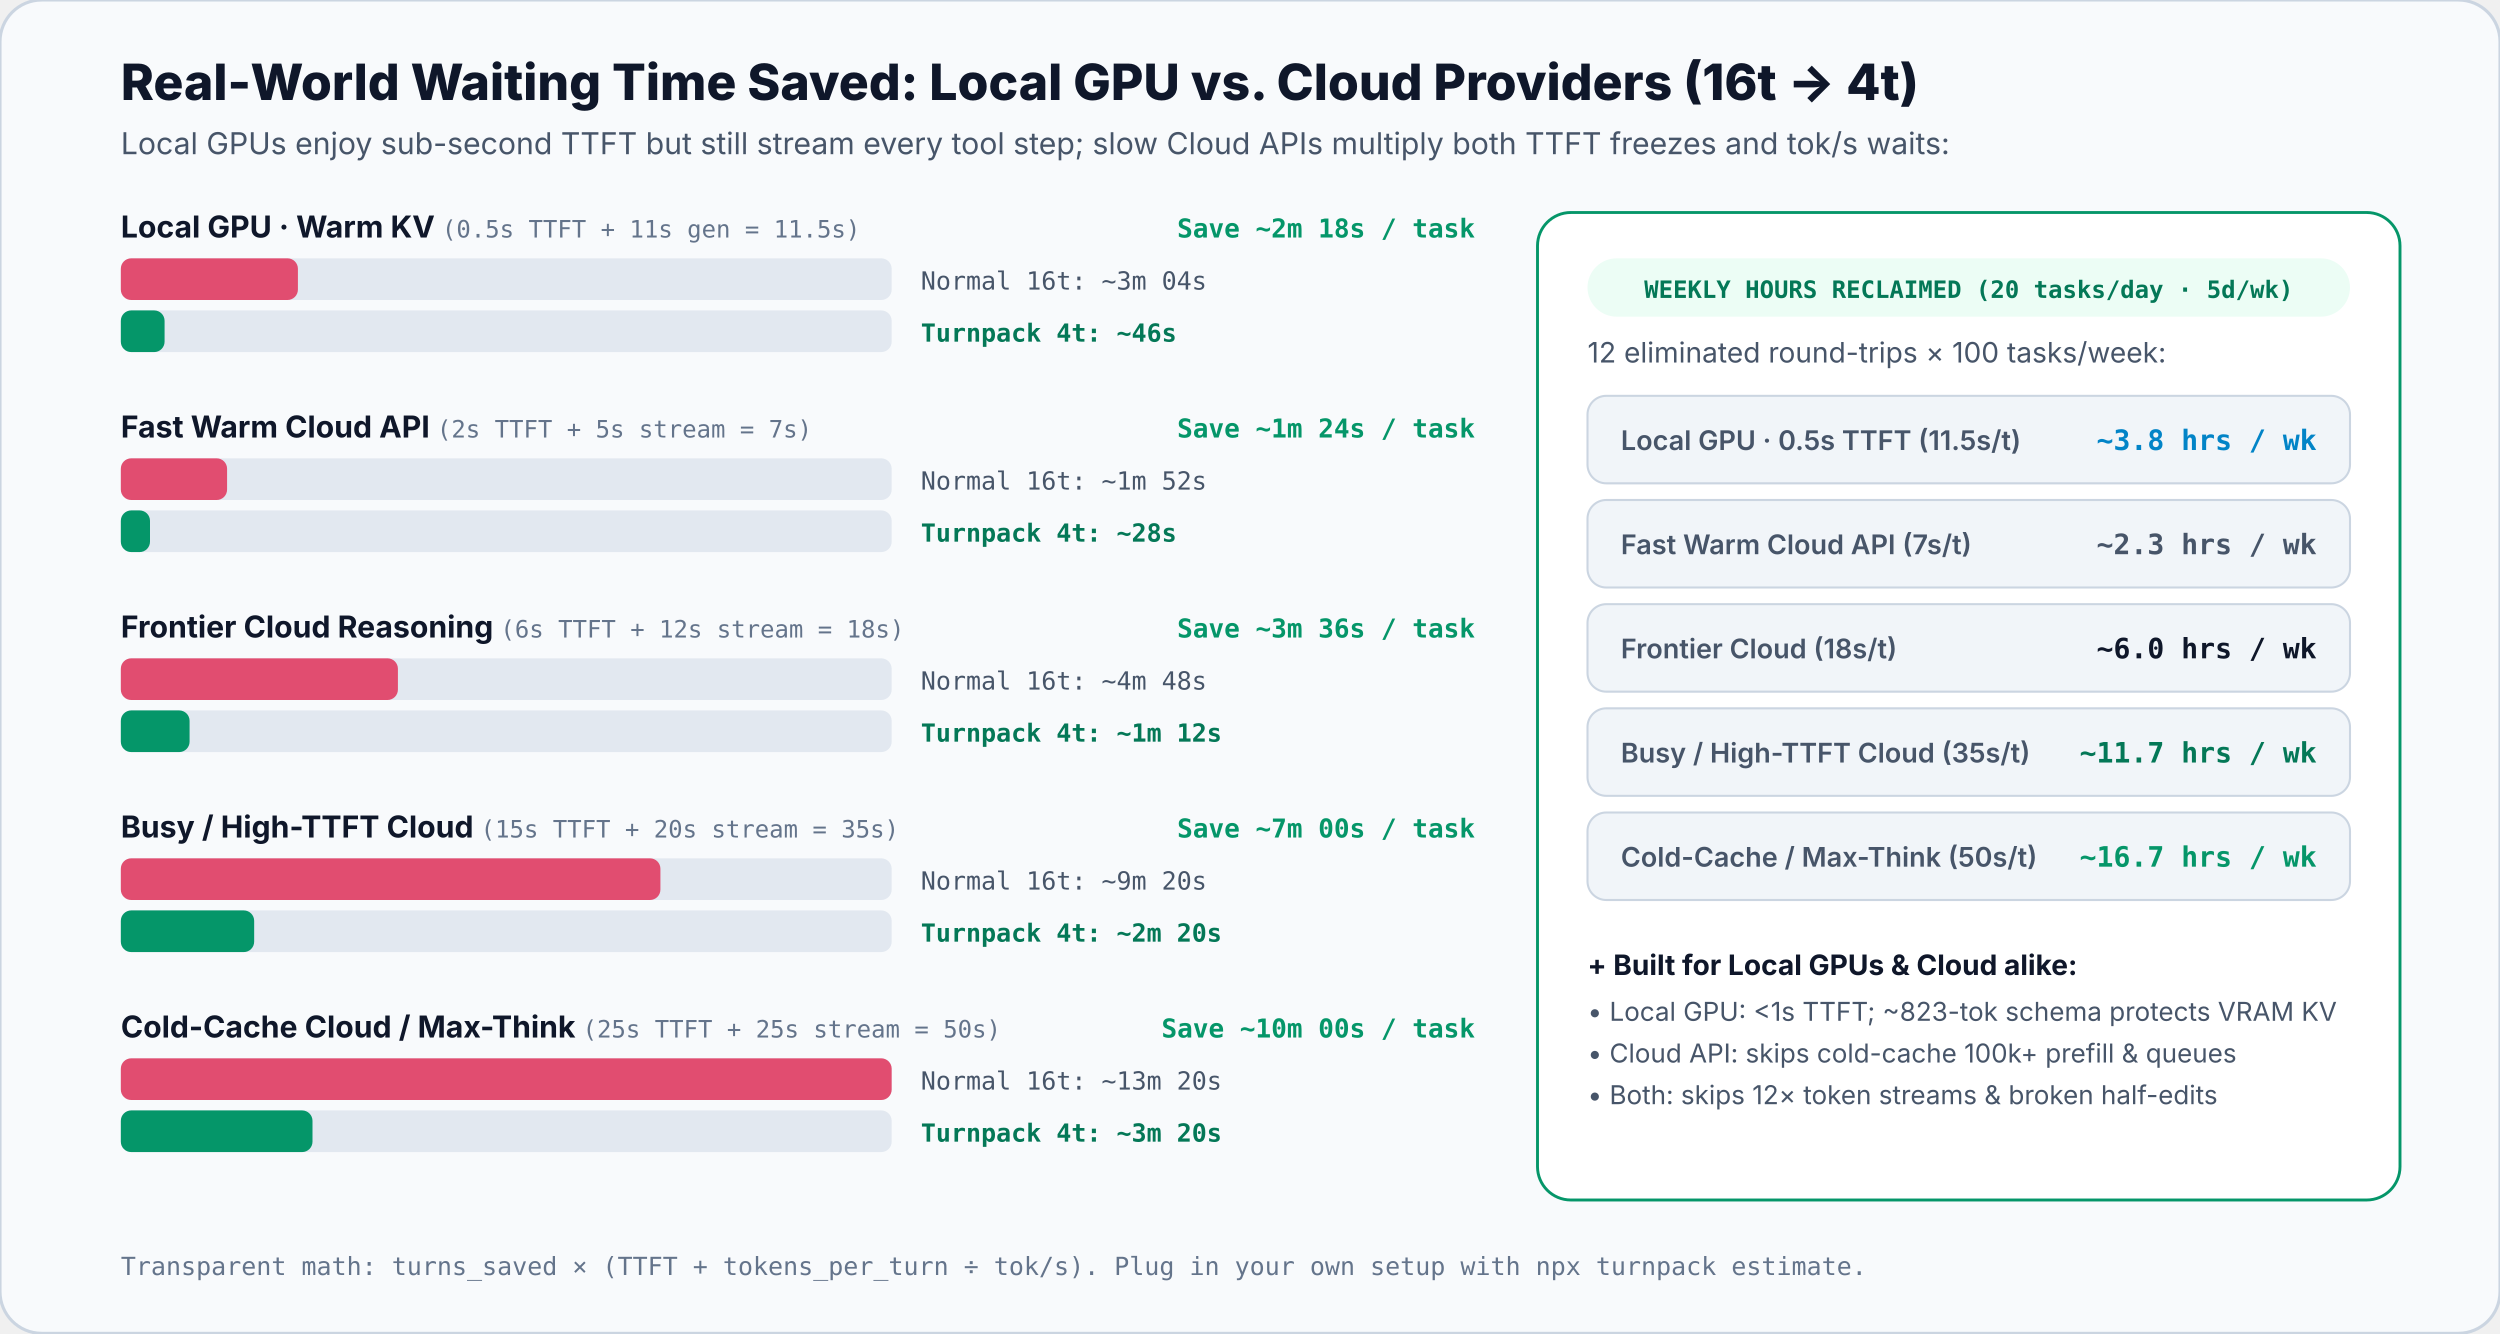
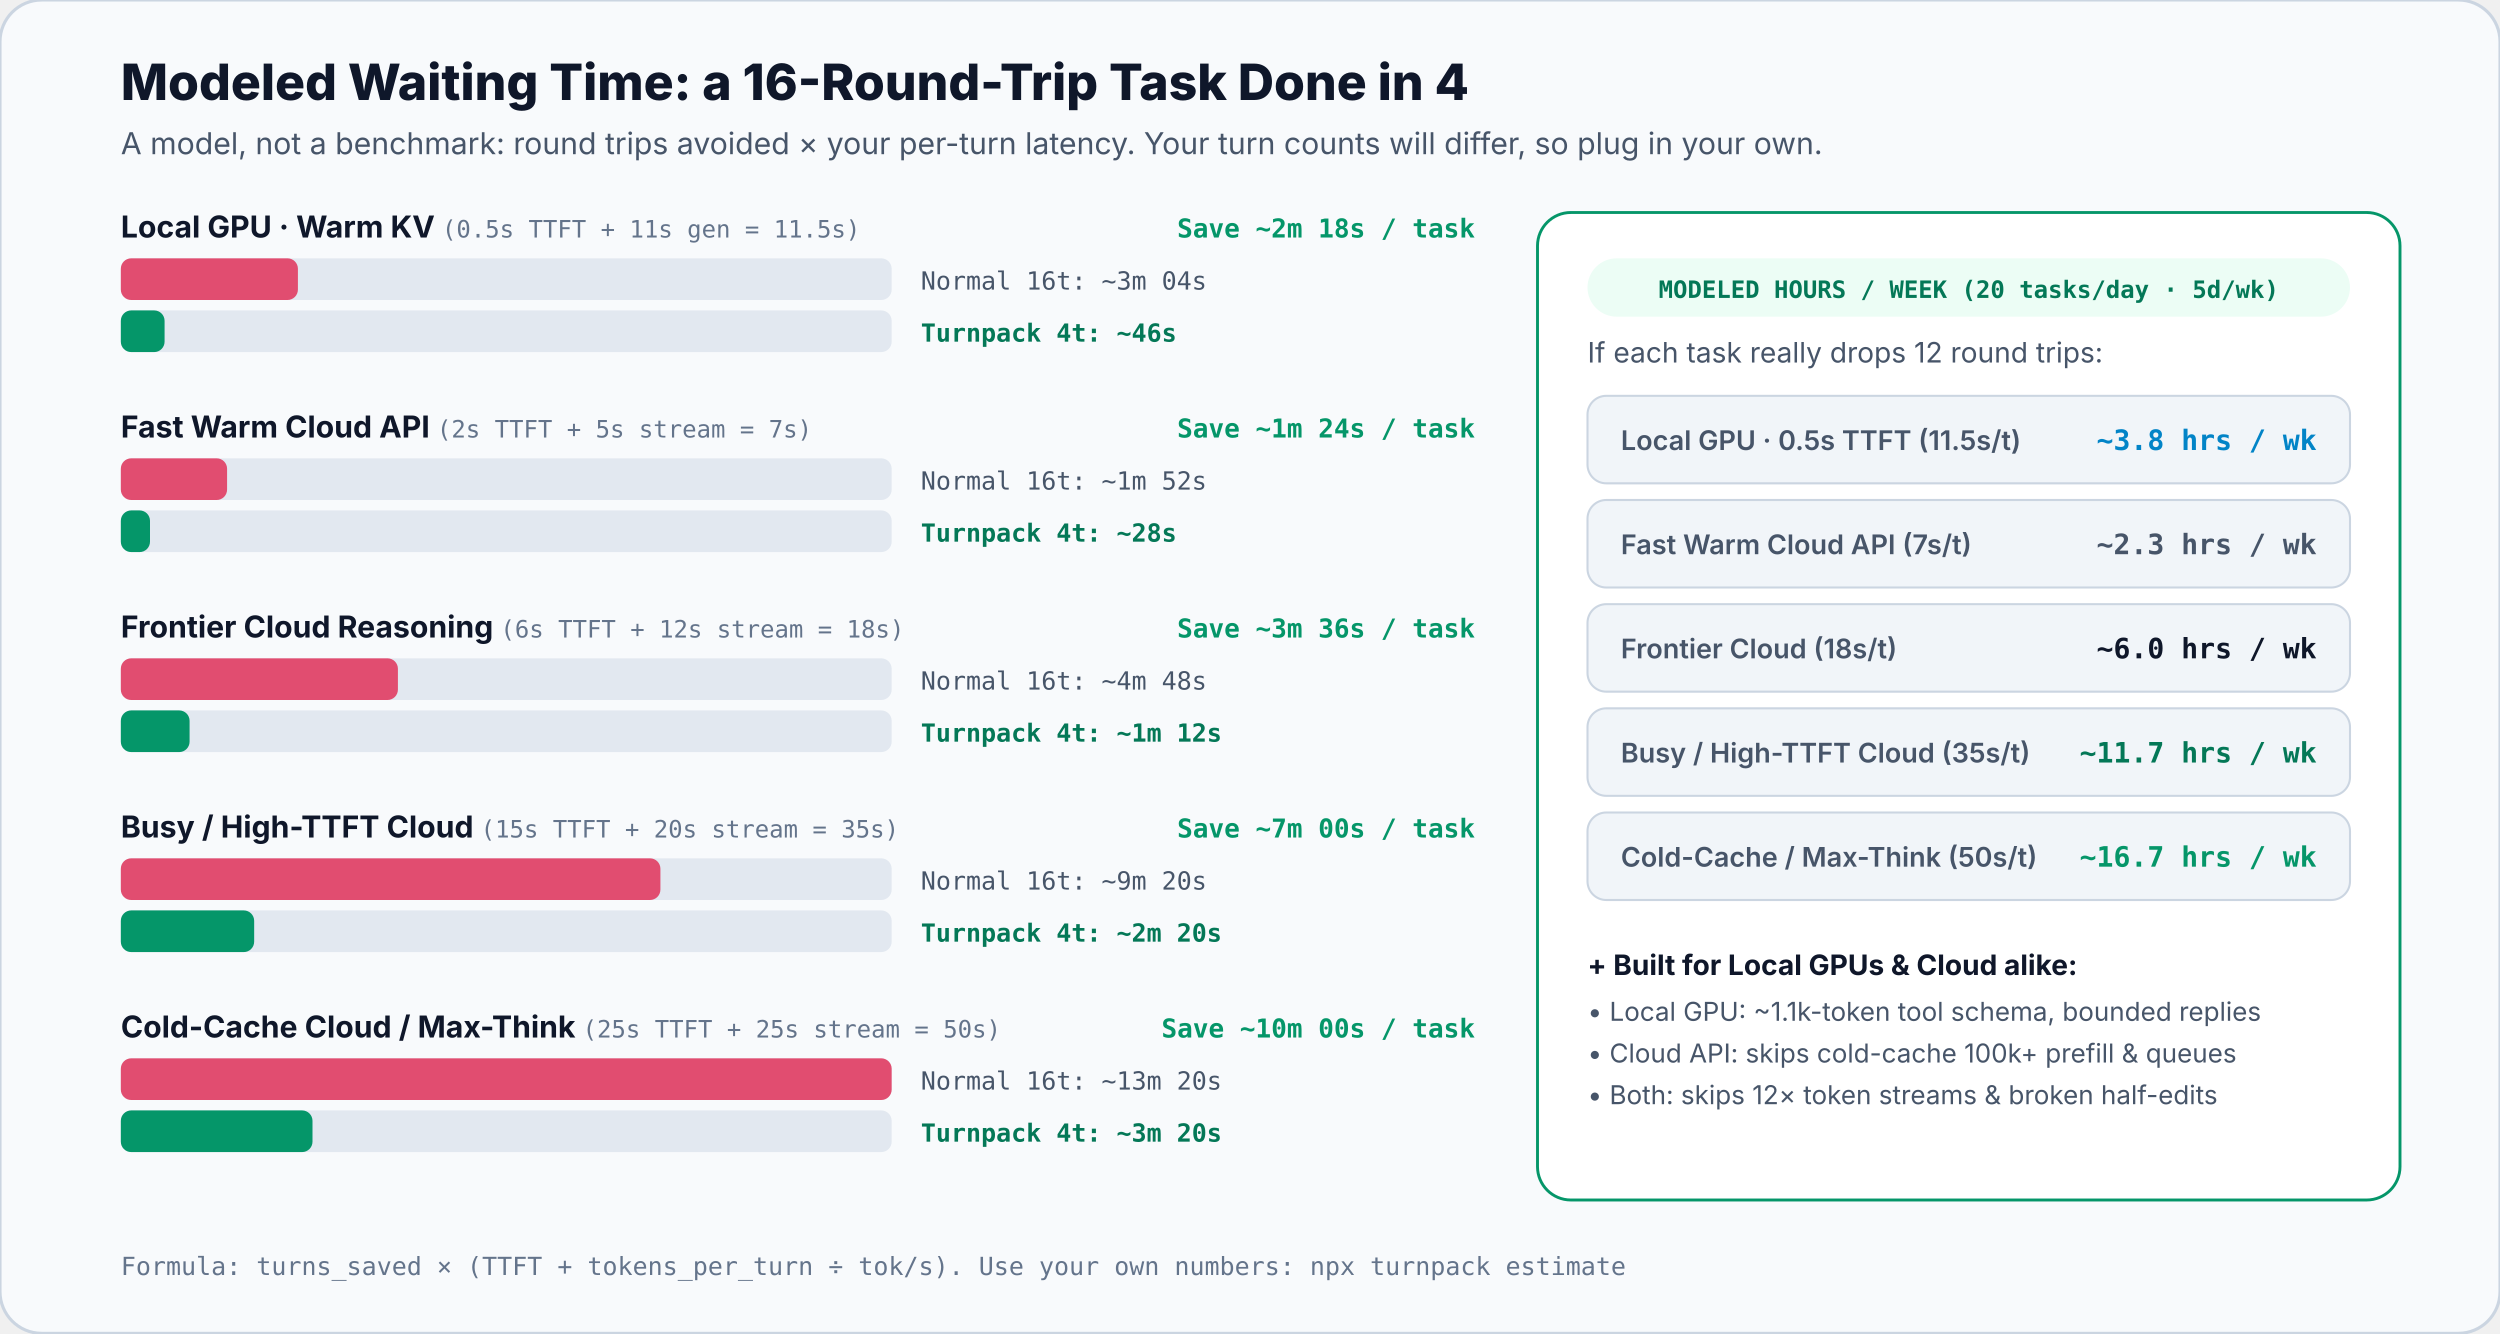
<svg xmlns="http://www.w3.org/2000/svg" viewBox="0 0 1200 640" width="1200" height="640" role="img" aria-label="Time saved across Local GPU warm KV cache and Cloud TTFT speeds">
  <rect width="1200" height="640" rx="20" fill="#F8FAFC" stroke="#CBD5E1" stroke-width="1.5" />
-   <text x="58" y="48" fill="#0F172A" font-family="Inter, -apple-system, BlinkMacSystemFont, 'Segoe UI', Roboto, sans-serif" font-size="24" font-weight="800">Real-World Waiting Time Saved: Local GPU vs. Cloud Providers (16t → 4t)</text>
-   <text x="58" y="74" fill="#475569" font-family="Inter, -apple-system, BlinkMacSystemFont, 'Segoe UI', Roboto, sans-serif" font-size="14.5">Local GPUs enjoy sub-second TTFT but still stream every tool step; slow Cloud APIs multiply both TTFT freezes and tok/s waits:</text>
+   <text x="58" y="48" fill="#0F172A" font-family="Inter, -apple-system, BlinkMacSystemFont, 'Segoe UI', Roboto, sans-serif" font-size="24" font-weight="800">Modeled Waiting Time: a 16-Round-Trip Task Done in 4</text>
+   <text x="58" y="74" fill="#475569" font-family="Inter, -apple-system, BlinkMacSystemFont, 'Segoe UI', Roboto, sans-serif" font-size="14.5">A model, not a benchmark: round trips avoided × your per-turn latency. Your turn counts will differ, so plug in your own.</text>
  <text x="58" y="114" fill="#0F172A" font-family="Inter, -apple-system, BlinkMacSystemFont, 'Segoe UI', Roboto, sans-serif" font-size="14.5" font-weight="700">Local GPU · Warm KV <tspan fill="#64748B" font-family="ui-monospace, SFMono-Regular, Menlo, Consolas, monospace" font-size="11.5" font-weight="500">(0.5s TTFT + 11s gen = 11.5s)</tspan>
  </text>
  <text x="708" y="114" text-anchor="end" fill="#059669" font-family="ui-monospace, SFMono-Regular, Menlo, Consolas, monospace" font-size="12.5" font-weight="700">Save ~2m 18s / task</text>
  <rect x="58" y="124" width="370" height="20" rx="5" fill="#E2E8F0" />
  <rect x="58" y="124" width="85" height="20" rx="5" fill="#E11D48" opacity="0.76" />
  <text x="442" y="139" fill="#475569" font-family="ui-monospace, SFMono-Regular, Menlo, Consolas, monospace" font-size="12">Normal 16t: ~3m 04s</text>
  <rect x="58" y="149" width="370" height="20" rx="5" fill="#E2E8F0" />
  <rect x="58" y="149" width="21" height="20" rx="5" fill="#059669" />
  <text x="442" y="164" fill="#047857" font-family="ui-monospace, SFMono-Regular, Menlo, Consolas, monospace" font-size="12" font-weight="700">Turnpack 4t: ~46s</text>
  <text x="58" y="210" fill="#0F172A" font-family="Inter, -apple-system, BlinkMacSystemFont, 'Segoe UI', Roboto, sans-serif" font-size="14.5" font-weight="700">Fast Warm Cloud API <tspan fill="#64748B" font-family="ui-monospace, SFMono-Regular, Menlo, Consolas, monospace" font-size="11.5" font-weight="500">(2s TTFT + 5s stream = 7s)</tspan>
  </text>
  <text x="708" y="210" text-anchor="end" fill="#059669" font-family="ui-monospace, SFMono-Regular, Menlo, Consolas, monospace" font-size="12.5" font-weight="700">Save ~1m 24s / task</text>
  <rect x="58" y="220" width="370" height="20" rx="5" fill="#E2E8F0" />
  <rect x="58" y="220" width="51" height="20" rx="5" fill="#E11D48" opacity="0.76" />
  <text x="442" y="235" fill="#475569" font-family="ui-monospace, SFMono-Regular, Menlo, Consolas, monospace" font-size="12">Normal 16t: ~1m 52s</text>
  <rect x="58" y="245" width="370" height="20" rx="5" fill="#E2E8F0" />
  <rect x="58" y="245" width="14" height="20" rx="5" fill="#059669" />
  <text x="442" y="260" fill="#047857" font-family="ui-monospace, SFMono-Regular, Menlo, Consolas, monospace" font-size="12" font-weight="700">Turnpack 4t: ~28s</text>
  <text x="58" y="306" fill="#0F172A" font-family="Inter, -apple-system, BlinkMacSystemFont, 'Segoe UI', Roboto, sans-serif" font-size="14.5" font-weight="700">Frontier Cloud Reasoning <tspan fill="#64748B" font-family="ui-monospace, SFMono-Regular, Menlo, Consolas, monospace" font-size="11.5" font-weight="500">(6s TTFT + 12s stream = 18s)</tspan>
  </text>
  <text x="708" y="306" text-anchor="end" fill="#059669" font-family="ui-monospace, SFMono-Regular, Menlo, Consolas, monospace" font-size="12.5" font-weight="700">Save ~3m 36s / task</text>
  <rect x="58" y="316" width="370" height="20" rx="5" fill="#E2E8F0" />
  <rect x="58" y="316" width="133" height="20" rx="5" fill="#E11D48" opacity="0.76" />
  <text x="442" y="331" fill="#475569" font-family="ui-monospace, SFMono-Regular, Menlo, Consolas, monospace" font-size="12">Normal 16t: ~4m 48s</text>
  <rect x="58" y="341" width="370" height="20" rx="5" fill="#E2E8F0" />
  <rect x="58" y="341" width="33" height="20" rx="5" fill="#059669" />
  <text x="442" y="356" fill="#047857" font-family="ui-monospace, SFMono-Regular, Menlo, Consolas, monospace" font-size="12" font-weight="700">Turnpack 4t: ~1m 12s</text>
  <text x="58" y="402" fill="#0F172A" font-family="Inter, -apple-system, BlinkMacSystemFont, 'Segoe UI', Roboto, sans-serif" font-size="14.5" font-weight="700">Busy / High-TTFT Cloud <tspan fill="#64748B" font-family="ui-monospace, SFMono-Regular, Menlo, Consolas, monospace" font-size="11.5" font-weight="500">(15s TTFT + 20s stream = 35s)</tspan>
  </text>
  <text x="708" y="402" text-anchor="end" fill="#059669" font-family="ui-monospace, SFMono-Regular, Menlo, Consolas, monospace" font-size="12.5" font-weight="700">Save ~7m 00s / task</text>
  <rect x="58" y="412" width="370" height="20" rx="5" fill="#E2E8F0" />
  <rect x="58" y="412" width="259" height="20" rx="5" fill="#E11D48" opacity="0.76" />
  <text x="442" y="427" fill="#475569" font-family="ui-monospace, SFMono-Regular, Menlo, Consolas, monospace" font-size="12">Normal 16t: ~9m 20s</text>
  <rect x="58" y="437" width="370" height="20" rx="5" fill="#E2E8F0" />
  <rect x="58" y="437" width="64" height="20" rx="5" fill="#059669" />
  <text x="442" y="452" fill="#047857" font-family="ui-monospace, SFMono-Regular, Menlo, Consolas, monospace" font-size="12" font-weight="700">Turnpack 4t: ~2m 20s</text>
  <text x="58" y="498" fill="#0F172A" font-family="Inter, -apple-system, BlinkMacSystemFont, 'Segoe UI', Roboto, sans-serif" font-size="14.5" font-weight="700">Cold-Cache Cloud / Max-Think <tspan fill="#64748B" font-family="ui-monospace, SFMono-Regular, Menlo, Consolas, monospace" font-size="11.5" font-weight="500">(25s TTFT + 25s stream = 50s)</tspan>
  </text>
  <text x="708" y="498" text-anchor="end" fill="#059669" font-family="ui-monospace, SFMono-Regular, Menlo, Consolas, monospace" font-size="12.5" font-weight="700">Save ~10m 00s / task</text>
  <rect x="58" y="508" width="370" height="20" rx="5" fill="#E2E8F0" />
  <rect x="58" y="508" width="370" height="20" rx="5" fill="#E11D48" opacity="0.76" />
  <text x="442" y="523" fill="#475569" font-family="ui-monospace, SFMono-Regular, Menlo, Consolas, monospace" font-size="12">Normal 16t: ~13m 20s</text>
  <rect x="58" y="533" width="370" height="20" rx="5" fill="#E2E8F0" />
  <rect x="58" y="533" width="92" height="20" rx="5" fill="#059669" />
  <text x="442" y="548" fill="#047857" font-family="ui-monospace, SFMono-Regular, Menlo, Consolas, monospace" font-size="12" font-weight="700">Turnpack 4t: ~3m 20s</text>
  <rect x="738" y="102" width="414" height="474" rx="16" fill="#FFFFFF" stroke="#059669" stroke-width="1.4" />
  <rect x="762" y="124" width="366" height="28" rx="14" fill="#ECFDF5" />
-   <text x="945" y="143" text-anchor="middle" fill="#047857" font-family="ui-monospace, SFMono-Regular, Menlo, Consolas, monospace" font-size="11.5" font-weight="700">WEEKLY HOURS RECLAIMED (20 tasks/day · 5d/wk)</text>
-   <text x="762" y="174" fill="#475569" font-family="Inter, -apple-system, BlinkMacSystemFont, 'Segoe UI', Roboto, sans-serif" font-size="13.5">12 eliminated round-trips × 100 tasks/week:</text>
+   <text x="945" y="143" text-anchor="middle" fill="#047857" font-family="ui-monospace, SFMono-Regular, Menlo, Consolas, monospace" font-size="11.5" font-weight="700">MODELED HOURS / WEEK (20 tasks/day · 5d/wk)</text>
+   <text x="762" y="174" fill="#475569" font-family="Inter, -apple-system, BlinkMacSystemFont, 'Segoe UI', Roboto, sans-serif" font-size="13.5">If each task really drops 12 round trips:</text>
  <rect x="762" y="190" width="366" height="42" rx="9" fill="#F1F5F9" stroke="#CBD5E1" stroke-width="1" />
  <text x="778" y="216" fill="#475569" font-family="Inter, -apple-system, BlinkMacSystemFont, 'Segoe UI', Roboto, sans-serif" font-size="13" font-weight="600">Local GPU · 0.5s TTFT (11.5s/t)</text>
  <text x="1112" y="216" text-anchor="end" fill="#0284C7" font-family="ui-monospace, SFMono-Regular, Menlo, Consolas, monospace" font-size="13.5" font-weight="700">~3.8 hrs / wk</text>
  <rect x="762" y="240" width="366" height="42" rx="9" fill="#F1F5F9" stroke="#CBD5E1" stroke-width="1" />
  <text x="778" y="266" fill="#475569" font-family="Inter, -apple-system, BlinkMacSystemFont, 'Segoe UI', Roboto, sans-serif" font-size="13" font-weight="600">Fast Warm Cloud API (7s/t)</text>
  <text x="1112" y="266" text-anchor="end" fill="#475569" font-family="ui-monospace, SFMono-Regular, Menlo, Consolas, monospace" font-size="13.5" font-weight="700">~2.3 hrs / wk</text>
  <rect x="762" y="290" width="366" height="42" rx="9" fill="#F1F5F9" stroke="#CBD5E1" stroke-width="1" />
  <text x="778" y="316" fill="#475569" font-family="Inter, -apple-system, BlinkMacSystemFont, 'Segoe UI', Roboto, sans-serif" font-size="13" font-weight="600">Frontier Cloud (18s/t)</text>
  <text x="1112" y="316" text-anchor="end" fill="#0F172A" font-family="ui-monospace, SFMono-Regular, Menlo, Consolas, monospace" font-size="13.5" font-weight="700">~6.0 hrs / wk</text>
  <rect x="762" y="340" width="366" height="42" rx="9" fill="#F1F5F9" stroke="#CBD5E1" stroke-width="1" />
  <text x="778" y="366" fill="#475569" font-family="Inter, -apple-system, BlinkMacSystemFont, 'Segoe UI', Roboto, sans-serif" font-size="13" font-weight="600">Busy / High-TTFT Cloud (35s/t)</text>
  <text x="1112" y="366" text-anchor="end" fill="#047857" font-family="ui-monospace, SFMono-Regular, Menlo, Consolas, monospace" font-size="13.5" font-weight="700">~11.7 hrs / wk</text>
  <rect x="762" y="390" width="366" height="42" rx="9" fill="#F1F5F9" stroke="#CBD5E1" stroke-width="1" />
  <text x="778" y="416" fill="#475569" font-family="Inter, -apple-system, BlinkMacSystemFont, 'Segoe UI', Roboto, sans-serif" font-size="13" font-weight="600">Cold-Cache / Max-Think (50s/t)</text>
  <text x="1112" y="416" text-anchor="end" fill="#059669" font-family="ui-monospace, SFMono-Regular, Menlo, Consolas, monospace" font-size="13.5" font-weight="700">~16.7 hrs / wk</text>
  <text x="762" y="468" fill="#0F172A" font-family="Inter, -apple-system, BlinkMacSystemFont, 'Segoe UI', Roboto, sans-serif" font-size="13.5" font-weight="700">+ Built for Local GPUs &amp; Cloud alike:</text>
-   <text x="762" y="490" fill="#475569" font-family="Inter, -apple-system, BlinkMacSystemFont, 'Segoe UI', Roboto, sans-serif" font-size="12.5">• Local GPU: &lt;1s TTFT; ~823-tok schema protects VRAM KV</text>
+   <text x="762" y="490" fill="#475569" font-family="Inter, -apple-system, BlinkMacSystemFont, 'Segoe UI', Roboto, sans-serif" font-size="12.5">• Local GPU: ~1.1k-token tool schema, bounded replies</text>
  <text x="762" y="510" fill="#475569" font-family="Inter, -apple-system, BlinkMacSystemFont, 'Segoe UI', Roboto, sans-serif" font-size="12.5">• Cloud API: skips cold-cache 100k+ prefill &amp; queues</text>
  <text x="762" y="530" fill="#475569" font-family="Inter, -apple-system, BlinkMacSystemFont, 'Segoe UI', Roboto, sans-serif" font-size="12.5">• Both: skips 12× token streams &amp; broken half-edits</text>
-   <text x="58" y="612" fill="#64748B" font-family="ui-monospace, SFMono-Regular, Menlo, Consolas, monospace" font-size="12">Transparent math: turns_saved × (TTFT + tokens_per_turn ÷ tok/s). Plug in your own setup with npx turnpack estimate.</text>
+   <text x="58" y="612" fill="#64748B" font-family="ui-monospace, SFMono-Regular, Menlo, Consolas, monospace" font-size="12">Formula: turns_saved × (TTFT + tokens_per_turn ÷ tok/s). Use your own numbers: npx turnpack estimate</text>
</svg>
